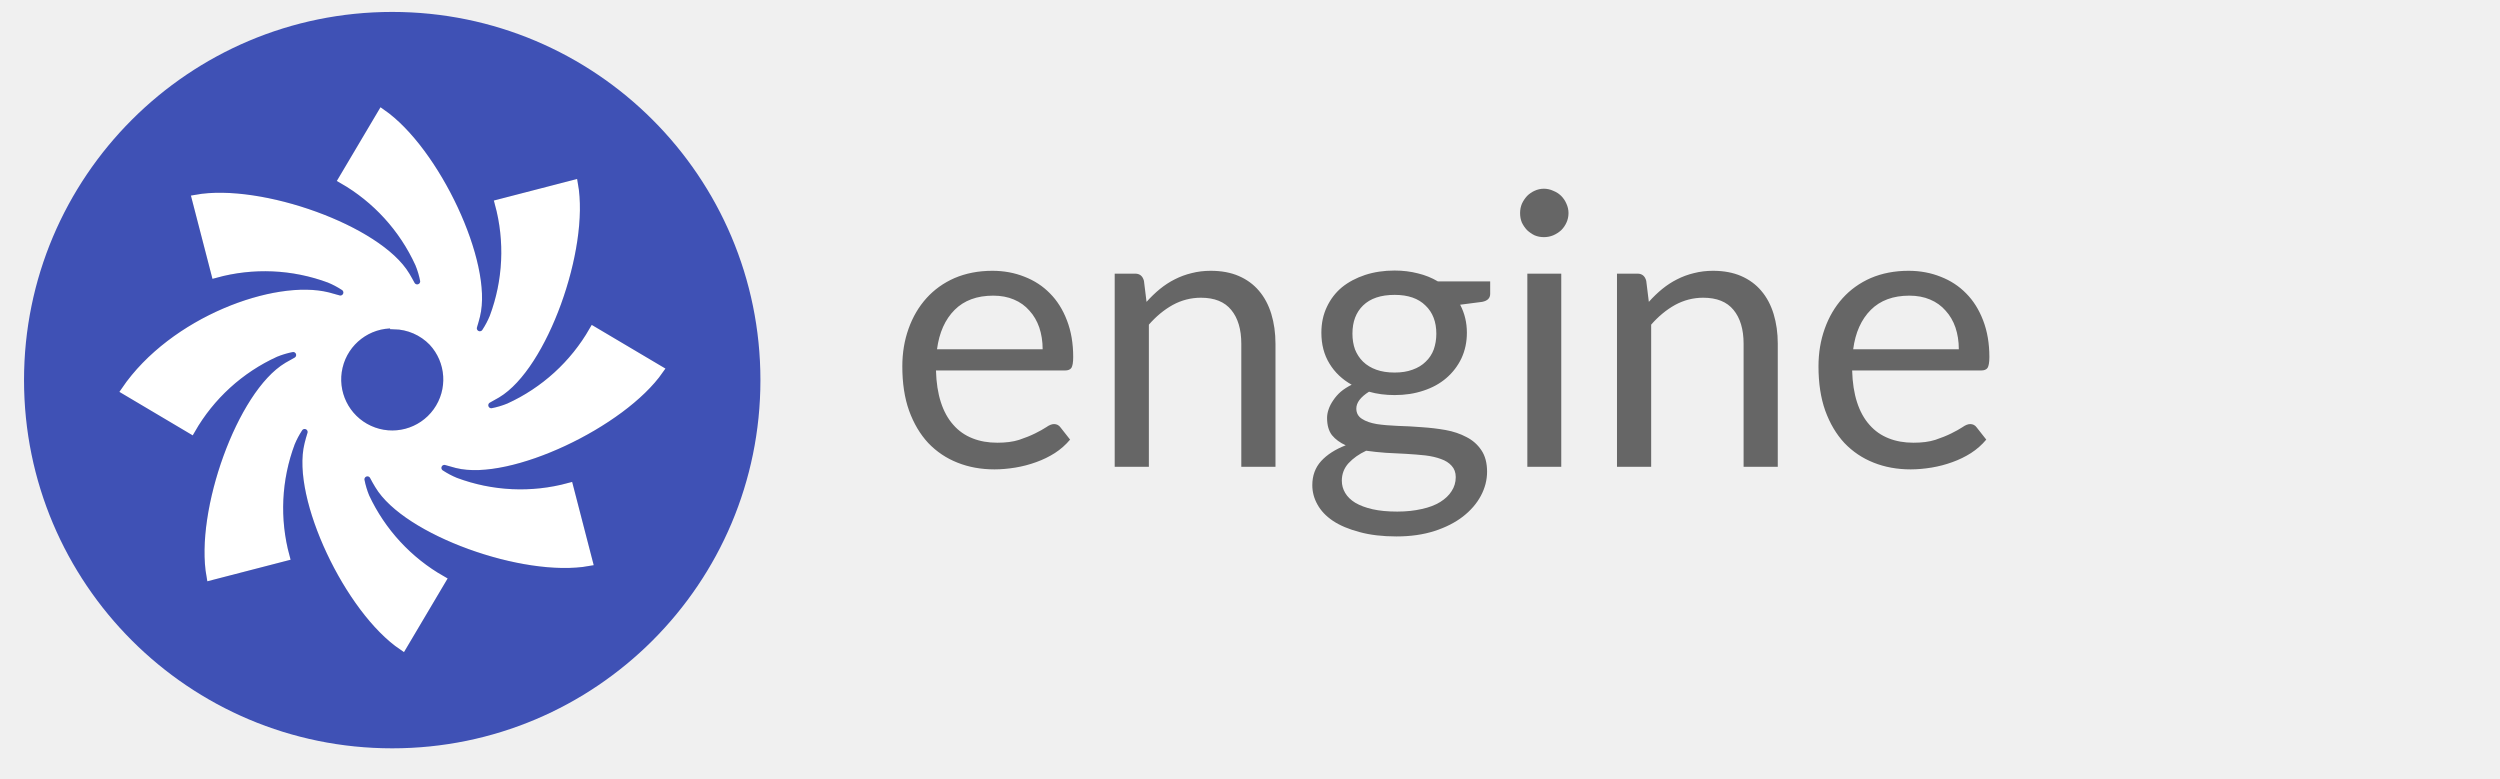
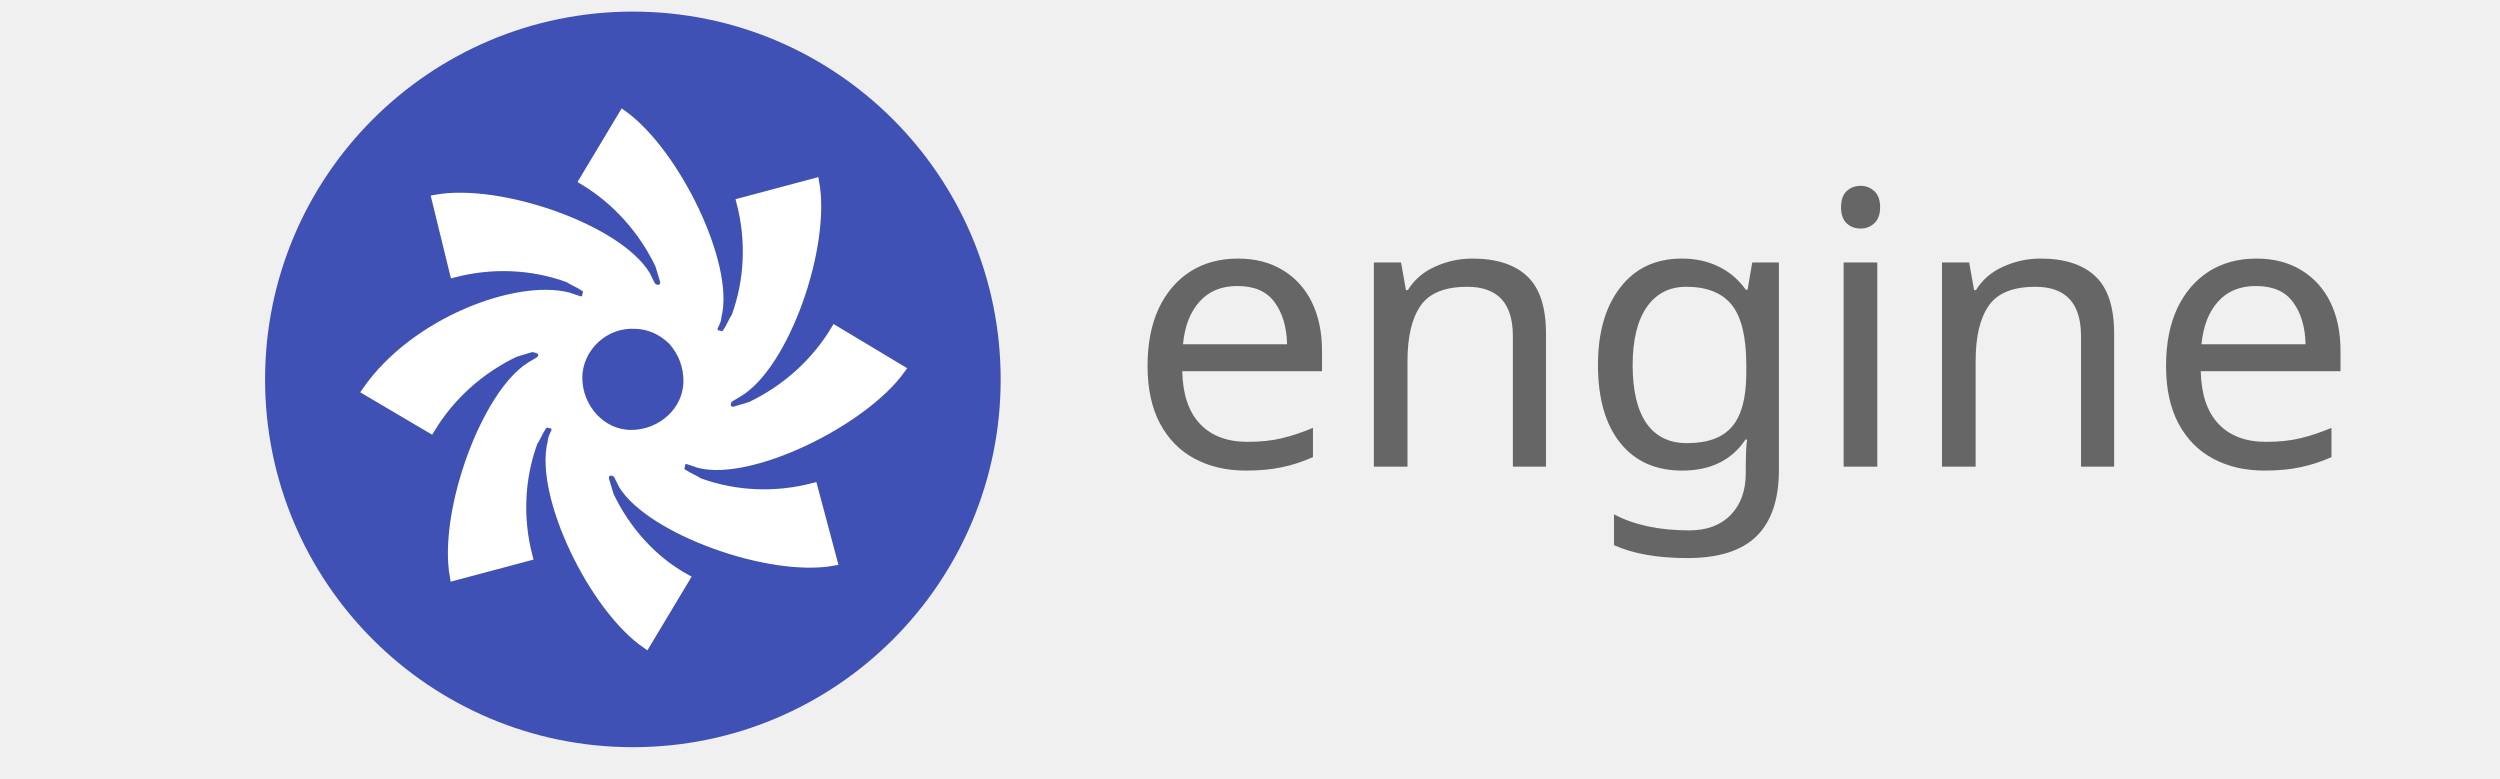
- <svg xmlns="http://www.w3.org/2000/svg" viewBox="0 0 150.87 47">
-   <defs>
-     <style>.cls-1{fill:#3f51b5;}.cls-2{opacity:0.2;}.cls-3,.cls-5,.cls-7{fill:none;}.cls-3{stroke:#000;}.cls-3,.cls-5{stroke-miterlimit:10;stroke-width:0.5px;}.cls-4{fill:#fff;}.cls-5{stroke:#fff;}.cls-6{font-size:23px;fill:#666;font-family:Lato-Light, Lato;}</style>
-   </defs>
-   <g id="Layer_2" data-name="Layer 2">
-     <g id="Layer_1-2" data-name="Layer 1">
-       <circle class="cls-1" cx="23.67" cy="22.94" r="22.22" />
-       <g class="cls-2">
-         <path d="M7.56,23.57c2.89-4.24,9.09-6.47,12.23-5.68l.61.17a.43.43,0,0,0,.37-.77,5.34,5.34,0,0,0-.89-.47A11.21,11.21,0,0,0,13,16.52L11.83,12c3.89-.7,11,1.85,12.66,4.64.11.18.21.37.31.55a.43.43,0,0,0,.8-.28,5.26,5.26,0,0,0-.3-1,11.21,11.21,0,0,0-4.63-5.08l2.37-4c3.25,2.26,6.47,9.09,5.68,12.23-.05.21-.11.41-.17.61a.43.43,0,0,0,.77.37,5.35,5.35,0,0,0,.47-.89,11.21,11.21,0,0,0,.32-6.87l4.52-1.17c.7,3.89-1.85,11-4.64,12.66l-.55.31a.43.43,0,0,0,.28.8,5.32,5.32,0,0,0,1-.3,11.21,11.21,0,0,0,5.08-4.63l4,2.37c-2.26,3.25-9.09,6.47-12.23,5.68l-.61-.17a.43.43,0,0,0-.37.77,5.32,5.32,0,0,0,.89.47,11.21,11.21,0,0,0,6.87.32l1.17,4.52c-3.89.7-11-1.85-12.66-4.64q-.17-.28-.31-.55a.43.43,0,0,0-.8.28,5.36,5.36,0,0,0,.3,1A11.21,11.21,0,0,0,26.67,35l-2.37,4C21.05,36.8,17.83,30,18.62,26.82c.05-.21.11-.41.17-.61a.43.43,0,0,0-.77-.37,5.36,5.36,0,0,0-.47.89,11.21,11.21,0,0,0-.32,6.87l-4.52,1.17c-.7-3.89,1.85-11,4.64-12.66h0l.55-.31a.43.43,0,0,0-.28-.8,5.41,5.41,0,0,0-1,.3,11.21,11.21,0,0,0-5.08,4.63Zm16.23-4a3.33,3.33,0,1,0,2.32,1.06A3.33,3.33,0,0,0,23.79,19.62Z" />
-         <path class="cls-3" d="M7.56,23.57c2.89-4.24,9.09-6.47,12.23-5.68l.61.17a.43.43,0,0,0,.37-.77,5.34,5.34,0,0,0-.89-.47A11.21,11.21,0,0,0,13,16.52L11.83,12c3.89-.7,11,1.85,12.66,4.64.11.18.21.37.31.55a.43.43,0,0,0,.8-.28,5.26,5.26,0,0,0-.3-1,11.21,11.21,0,0,0-4.63-5.08l2.37-4c3.25,2.26,6.47,9.09,5.68,12.23-.05.21-.11.41-.17.61a.43.43,0,0,0,.77.37,5.35,5.35,0,0,0,.47-.89,11.21,11.21,0,0,0,.32-6.87l4.52-1.17c.7,3.89-1.85,11-4.64,12.66l-.55.31a.43.43,0,0,0,.28.8,5.32,5.32,0,0,0,1-.3,11.21,11.21,0,0,0,5.08-4.63l4,2.37c-2.26,3.25-9.09,6.47-12.23,5.68l-.61-.17a.43.43,0,0,0-.37.77,5.32,5.32,0,0,0,.89.47,11.21,11.21,0,0,0,6.87.32l1.17,4.52c-3.89.7-11-1.85-12.66-4.64q-.17-.28-.31-.55a.43.43,0,0,0-.8.28,5.36,5.36,0,0,0,.3,1A11.21,11.21,0,0,0,26.67,35l-2.37,4C21.05,36.8,17.83,30,18.62,26.82c.05-.21.11-.41.17-.61a.43.43,0,0,0-.77-.37,5.36,5.36,0,0,0-.47.89,11.21,11.21,0,0,0-.32,6.87l-4.52,1.17c-.7-3.89,1.85-11,4.64-12.66h0l.55-.31a.43.43,0,0,0-.28-.8,5.41,5.41,0,0,0-1,.3,11.21,11.21,0,0,0-5.08,4.63Zm16.23-4a3.33,3.33,0,1,0,2.32,1.06A3.33,3.33,0,0,0,23.79,19.62Z" />
+ <svg xmlns="http://www.w3.org/2000/svg" version="1.1" id="Layer_1" x="0px" y="0px" viewBox="-24 77 150.9 47" style="enable-background:new -24 77 150.9 47;" xml:space="preserve">
+   <style type="text/css">
+ 	.st0{fill:#3F51B5;}
+ 	.st1{opacity:0.2;}
+ 	.st2{fill:none;stroke:#000000;stroke-width:0.5;stroke-miterlimit:10;}
+ 	.st3{fill:#FFFFFF;}
+ 	.st4{fill:none;stroke:#FFFFFF;stroke-width:0.5;stroke-miterlimit:10;}
+ 	.st5{fill:#666666;}
+ 	.st6{font-family:'Lato-Light';}
+ 	.st7{font-size:23px;}
+ 	.st8{fill:none;}
+ </style>
+   <g id="Layer_2">
+     <g id="Layer_1-2">
+       <circle class="st0" cx="14.2" cy="99.9" r="22.2" />
+       <g class="st1">
+         <path d="M-1.9,100.6c2.9-4.2,9.1-6.5,12.2-5.7l0.6,0.2c0.2,0.1,0.5,0,0.5-0.3c0.1-0.2,0-0.4-0.2-0.5c-0.3-0.2-0.6-0.3-0.9-0.5     c-2.2-0.8-4.6-0.9-6.9-0.3L2.3,89c3.9-0.7,11,1.8,12.7,4.6c0.1,0.2,0.2,0.4,0.3,0.6c0.1,0.2,0.4,0.3,0.6,0.2     c0.2-0.1,0.2-0.3,0.2-0.4c-0.1-0.3-0.2-0.7-0.3-1c-1-2.1-2.6-3.9-4.6-5.1l2.4-4c3.2,2.3,6.5,9.1,5.7,12.2c0,0.2-0.1,0.4-0.2,0.6     c-0.1,0.2,0,0.5,0.3,0.5c0.2,0.1,0.4,0,0.5-0.2c0.2-0.3,0.3-0.6,0.5-0.9c0.8-2.2,0.9-4.6,0.3-6.9l4.5-1.2     c0.7,3.9-1.8,11-4.6,12.7l-0.5,0.3c-0.2,0.1-0.3,0.4-0.2,0.6c0.1,0.2,0.3,0.2,0.4,0.2c0.3-0.1,0.7-0.2,1-0.3     c2.1-1,3.9-2.6,5.1-4.6l4,2.4c-2.3,3.2-9.1,6.5-12.2,5.7l-0.6-0.2c-0.2-0.1-0.5,0-0.5,0.3c-0.1,0.2,0,0.4,0.2,0.5     c0.3,0.2,0.6,0.3,0.9,0.5c2.2,0.8,4.6,0.9,6.9,0.3l1.2,4.5c-3.9,0.7-11-1.9-12.7-4.6c-0.1-0.2-0.2-0.4-0.3-0.6     c-0.1-0.2-0.4-0.3-0.6-0.2c-0.2,0.1-0.2,0.3-0.2,0.4c0.1,0.3,0.2,0.7,0.3,1c1,2.1,2.6,3.9,4.6,5l-2.4,4c-3.2-2.2-6.5-9-5.7-12.2     c0-0.2,0.1-0.4,0.2-0.6c0.1-0.2,0-0.5-0.3-0.5c-0.2-0.1-0.4,0-0.5,0.2c-0.2,0.3-0.3,0.6-0.5,0.9c-0.8,2.2-0.9,4.6-0.3,6.9     l-4.5,1.2c-0.7-3.9,1.9-11,4.6-12.7l0,0l0.5-0.3c0.2-0.1,0.3-0.4,0.2-0.6C8.5,98.1,8.3,98,8.1,98c-0.3,0.1-0.7,0.2-1,0.3     c-2.1,1-3.9,2.6-5.1,4.6L-1.9,100.6z M14.3,96.6c-1.8-0.1-3.4,1.4-3.4,3.2s1.4,3.4,3.2,3.4s3.4-1.4,3.4-3.2     c0-0.9-0.3-1.7-0.9-2.4C16,97,15.2,96.6,14.3,96.6L14.3,96.6z" />
+         <path class="st2" d="M-1.9,100.6c2.9-4.2,9.1-6.5,12.2-5.7l0.6,0.2c0.2,0.1,0.5,0,0.5-0.3c0.1-0.2,0-0.4-0.2-0.5     c-0.3-0.2-0.6-0.3-0.9-0.5c-2.2-0.8-4.6-0.9-6.9-0.3L2.3,89c3.9-0.7,11,1.8,12.7,4.6c0.1,0.2,0.2,0.4,0.3,0.6     c0.1,0.2,0.4,0.3,0.6,0.2c0.2-0.1,0.2-0.3,0.2-0.4c-0.1-0.3-0.2-0.7-0.3-1c-1-2.1-2.6-3.9-4.6-5.1l2.4-4     c3.2,2.3,6.5,9.1,5.7,12.2c0,0.2-0.1,0.4-0.2,0.6c-0.1,0.2,0,0.5,0.3,0.5c0.2,0.1,0.4,0,0.5-0.2c0.2-0.3,0.3-0.6,0.5-0.9     c0.8-2.2,0.9-4.6,0.3-6.9l4.5-1.2c0.7,3.9-1.8,11-4.6,12.7l-0.5,0.3c-0.2,0.1-0.3,0.4-0.2,0.6c0.1,0.2,0.3,0.2,0.4,0.2     c0.3-0.1,0.7-0.2,1-0.3c2.1-1,3.9-2.6,5.1-4.6l4,2.4c-2.3,3.2-9.1,6.5-12.2,5.7l-0.6-0.2c-0.2-0.1-0.5,0-0.5,0.3     c-0.1,0.2,0,0.4,0.2,0.5c0.3,0.2,0.6,0.3,0.9,0.5c2.2,0.8,4.6,0.9,6.9,0.3l1.2,4.5c-3.9,0.7-11-1.9-12.7-4.6     c-0.1-0.2-0.2-0.4-0.3-0.6c-0.1-0.2-0.4-0.3-0.6-0.2c-0.2,0.1-0.2,0.3-0.2,0.4c0.1,0.3,0.2,0.7,0.3,1c1,2.1,2.6,3.9,4.6,5l-2.4,4     c-3.2-2.2-6.5-9-5.7-12.2c0-0.2,0.1-0.4,0.2-0.6c0.1-0.2,0-0.5-0.3-0.5c-0.2-0.1-0.4,0-0.5,0.2c-0.2,0.3-0.3,0.6-0.5,0.9     c-0.8,2.2-0.9,4.6-0.3,6.9l-4.5,1.2c-0.7-3.9,1.9-11,4.6-12.7l0,0l0.5-0.3c0.2-0.1,0.3-0.4,0.2-0.6C8.5,98.1,8.3,98,8.1,98     c-0.3,0.1-0.7,0.2-1,0.3c-2.1,1-3.9,2.6-5.1,4.6L-1.9,100.6z M14.3,96.6c-1.8-0.1-3.4,1.4-3.4,3.2s1.4,3.4,3.2,3.4     s3.4-1.4,3.4-3.2c0-0.9-0.3-1.7-0.9-2.4C16,97,15.2,96.6,14.3,96.6L14.3,96.6z" />
      </g>
-       <path class="cls-4" d="M7.56,23.57c2.89-4.24,9.09-6.47,12.23-5.68l.61.17a.43.43,0,0,0,.37-.77,5.34,5.34,0,0,0-.89-.47A11.21,11.21,0,0,0,13,16.52L11.83,12c3.89-.7,11,1.85,12.66,4.64.11.18.21.37.31.55a.43.43,0,0,0,.8-.28,5.26,5.26,0,0,0-.3-1,11.21,11.21,0,0,0-4.63-5.08l2.37-4c3.25,2.26,6.47,9.09,5.68,12.23-.05.21-.11.41-.17.61a.43.43,0,0,0,.77.37,5.35,5.35,0,0,0,.47-.89,11.21,11.21,0,0,0,.32-6.87l4.52-1.17c.7,3.89-1.85,11-4.64,12.66l-.55.31a.43.43,0,0,0,.28.8,5.32,5.32,0,0,0,1-.3,11.21,11.21,0,0,0,5.08-4.63l4,2.37c-2.26,3.25-9.09,6.47-12.23,5.68l-.61-.17a.43.43,0,0,0-.37.77,5.32,5.32,0,0,0,.89.47,11.21,11.21,0,0,0,6.87.32l1.17,4.52c-3.89.7-11-1.85-12.66-4.64q-.17-.28-.31-.55a.43.43,0,0,0-.8.28,5.36,5.36,0,0,0,.3,1A11.21,11.21,0,0,0,26.67,35l-2.37,4C21.05,36.8,17.83,30,18.62,26.82c.05-.21.11-.41.17-.61a.43.43,0,0,0-.77-.37,5.36,5.36,0,0,0-.47.89,11.21,11.21,0,0,0-.32,6.87l-4.52,1.17c-.7-3.89,1.85-11,4.64-12.66h0l.55-.31a.43.43,0,0,0-.28-.8,5.41,5.41,0,0,0-1,.3,11.21,11.21,0,0,0-5.08,4.63Zm16.23-4a3.33,3.33,0,1,0,2.32,1.06A3.33,3.33,0,0,0,23.79,19.62Z" />
-       <path class="cls-5" d="M7.56,23.57c2.89-4.24,9.09-6.47,12.23-5.68l.61.17a.43.43,0,0,0,.37-.77,5.34,5.34,0,0,0-.89-.47A11.21,11.21,0,0,0,13,16.52L11.83,12c3.89-.7,11,1.85,12.66,4.64.11.18.21.37.31.55a.43.43,0,0,0,.8-.28,5.26,5.26,0,0,0-.3-1,11.21,11.21,0,0,0-4.63-5.08l2.37-4c3.25,2.26,6.47,9.09,5.68,12.23-.05.21-.11.41-.17.61a.43.43,0,0,0,.77.37,5.35,5.35,0,0,0,.47-.89,11.21,11.21,0,0,0,.32-6.87l4.52-1.17c.7,3.89-1.85,11-4.64,12.66l-.55.31a.43.43,0,0,0,.28.8,5.32,5.32,0,0,0,1-.3,11.21,11.21,0,0,0,5.08-4.63l4,2.37c-2.26,3.25-9.09,6.47-12.23,5.68l-.61-.17a.43.43,0,0,0-.37.77,5.32,5.32,0,0,0,.89.47,11.21,11.21,0,0,0,6.87.32l1.17,4.52c-3.89.7-11-1.85-12.66-4.64q-.17-.28-.31-.55a.43.43,0,0,0-.8.28,5.36,5.36,0,0,0,.3,1A11.21,11.21,0,0,0,26.67,35l-2.37,4C21.05,36.8,17.83,30,18.62,26.82c.05-.21.11-.41.17-.61a.43.43,0,0,0-.77-.37,5.36,5.36,0,0,0-.47.89,11.21,11.21,0,0,0-.32,6.87l-4.52,1.17c-.7-3.89,1.85-11,4.64-12.66h0l.55-.31a.43.43,0,0,0-.28-.8,5.41,5.41,0,0,0-1,.3,11.21,11.21,0,0,0-5.08,4.63Zm16.23-4a3.33,3.33,0,1,0,2.32,1.06A3.33,3.33,0,0,0,23.79,19.62Z" />
-       <text class="cls-6" transform="translate(53.5 28.17)">
-         <tspan xml:space="preserve">engine     </tspan>
-       </text>
-       <rect class="cls-7" width="47" height="47" />
+       <path class="st3" d="M-1.9,100.6c2.9-4.2,9.1-6.5,12.2-5.7l0.6,0.2c0.2,0.1,0.5,0,0.5-0.3c0.1-0.2,0-0.4-0.2-0.5    c-0.3-0.2-0.6-0.3-0.9-0.5c-2.2-0.8-4.6-0.9-6.9-0.3L2.3,89c3.9-0.7,11,1.8,12.7,4.6c0.1,0.2,0.2,0.4,0.3,0.6    c0.1,0.2,0.4,0.3,0.6,0.2c0.2-0.1,0.2-0.3,0.2-0.4c-0.1-0.3-0.2-0.7-0.3-1c-1-2.1-2.6-3.9-4.6-5.1l2.4-4c3.2,2.3,6.5,9.1,5.7,12.2    c0,0.2-0.1,0.4-0.2,0.6c-0.1,0.2,0,0.5,0.3,0.5c0.2,0.1,0.4,0,0.5-0.2c0.2-0.3,0.3-0.6,0.5-0.9c0.8-2.2,0.9-4.6,0.3-6.9l4.5-1.2    c0.7,3.9-1.8,11-4.6,12.7l-0.5,0.3c-0.2,0.1-0.3,0.4-0.2,0.6c0.1,0.2,0.3,0.2,0.4,0.2c0.3-0.1,0.7-0.2,1-0.3    c2.1-1,3.9-2.6,5.1-4.6l4,2.4c-2.3,3.2-9.1,6.5-12.2,5.7l-0.6-0.2c-0.2-0.1-0.5,0-0.5,0.3c-0.1,0.2,0,0.4,0.2,0.5    c0.3,0.2,0.6,0.3,0.9,0.5c2.2,0.8,4.6,0.9,6.9,0.3l1.2,4.5c-3.9,0.7-11-1.9-12.7-4.6c-0.1-0.2-0.2-0.4-0.3-0.6    c-0.1-0.2-0.4-0.3-0.6-0.2c-0.2,0.1-0.2,0.3-0.2,0.4c0.1,0.3,0.2,0.7,0.3,1c1,2.1,2.6,3.9,4.6,5l-2.4,4c-3.2-2.2-6.5-9-5.7-12.2    c0-0.2,0.1-0.4,0.2-0.6c0.1-0.2,0-0.5-0.3-0.5c-0.2-0.1-0.4,0-0.5,0.2c-0.2,0.3-0.3,0.6-0.5,0.9c-0.8,2.2-0.9,4.6-0.3,6.9    l-4.5,1.2c-0.7-3.9,1.9-11,4.6-12.7l0,0l0.5-0.3c0.2-0.1,0.3-0.4,0.2-0.6C8.5,98.1,8.3,98,8.1,98c-0.3,0.1-0.7,0.2-1,0.3    c-2.1,1-3.9,2.6-5.1,4.6L-1.9,100.6z M14.3,96.6c-1.8-0.1-3.4,1.4-3.4,3.2s1.4,3.4,3.2,3.4s3.4-1.4,3.4-3.2c0-0.9-0.3-1.7-0.9-2.4    C16,97,15.2,96.6,14.3,96.6L14.3,96.6z" />
+       <path class="st4" d="M-1.9,100.6c2.9-4.2,9.1-6.5,12.2-5.7l0.6,0.2c0.2,0.1,0.5,0,0.5-0.3c0.1-0.2,0-0.4-0.2-0.5    c-0.3-0.2-0.6-0.3-0.9-0.5c-2.2-0.8-4.6-0.9-6.9-0.3L2.3,89c3.9-0.7,11,1.8,12.7,4.6c0.1,0.2,0.2,0.4,0.3,0.6    c0.1,0.2,0.4,0.3,0.6,0.2c0.2-0.1,0.2-0.3,0.2-0.4c-0.1-0.3-0.2-0.7-0.3-1c-1-2.1-2.6-3.9-4.6-5.1l2.4-4c3.2,2.3,6.5,9.1,5.7,12.2    c0,0.2-0.1,0.4-0.2,0.6c-0.1,0.2,0,0.5,0.3,0.5c0.2,0.1,0.4,0,0.5-0.2c0.2-0.3,0.3-0.6,0.5-0.9c0.8-2.2,0.9-4.6,0.3-6.9l4.5-1.2    c0.7,3.9-1.8,11-4.6,12.7l-0.5,0.3c-0.2,0.1-0.3,0.4-0.2,0.6c0.1,0.2,0.3,0.2,0.4,0.2c0.3-0.1,0.7-0.2,1-0.3    c2.1-1,3.9-2.6,5.1-4.6l4,2.4c-2.3,3.2-9.1,6.5-12.2,5.7l-0.6-0.2c-0.2-0.1-0.5,0-0.5,0.3c-0.1,0.2,0,0.4,0.2,0.5    c0.3,0.2,0.6,0.3,0.9,0.5c2.2,0.8,4.6,0.9,6.9,0.3l1.2,4.5c-3.9,0.7-11-1.9-12.7-4.6c-0.1-0.2-0.2-0.4-0.3-0.6    c-0.1-0.2-0.4-0.3-0.6-0.2c-0.2,0.1-0.2,0.3-0.2,0.4c0.1,0.3,0.2,0.7,0.3,1c1,2.1,2.6,3.9,4.6,5l-2.4,4c-3.2-2.2-6.5-9-5.7-12.2    c0-0.2,0.1-0.4,0.2-0.6c0.1-0.2,0-0.5-0.3-0.5c-0.2-0.1-0.4,0-0.5,0.2c-0.2,0.3-0.3,0.6-0.5,0.9c-0.8,2.2-0.9,4.6-0.3,6.9    l-4.5,1.2c-0.7-3.9,1.9-11,4.6-12.7l0,0l0.5-0.3c0.2-0.1,0.3-0.4,0.2-0.6C8.5,98.1,8.3,98,8.1,98c-0.3,0.1-0.7,0.2-1,0.3    c-2.1,1-3.9,2.6-5.1,4.6L-1.9,100.6z M14.3,96.6c-1.8-0.1-3.4,1.4-3.4,3.2s1.4,3.4,3.2,3.4s3.4-1.4,3.4-3.2c0-0.9-0.3-1.7-0.9-2.4    C16,97,15.2,96.6,14.3,96.6L14.3,96.6z" />
+       <text transform="matrix(1 0 0 1 44 105.17)" class="st5 st6 st7">engine     </text>
+       <rect x="-9.5" y="77" class="st8" width="47" height="47" />
    </g>
  </g>
</svg>
